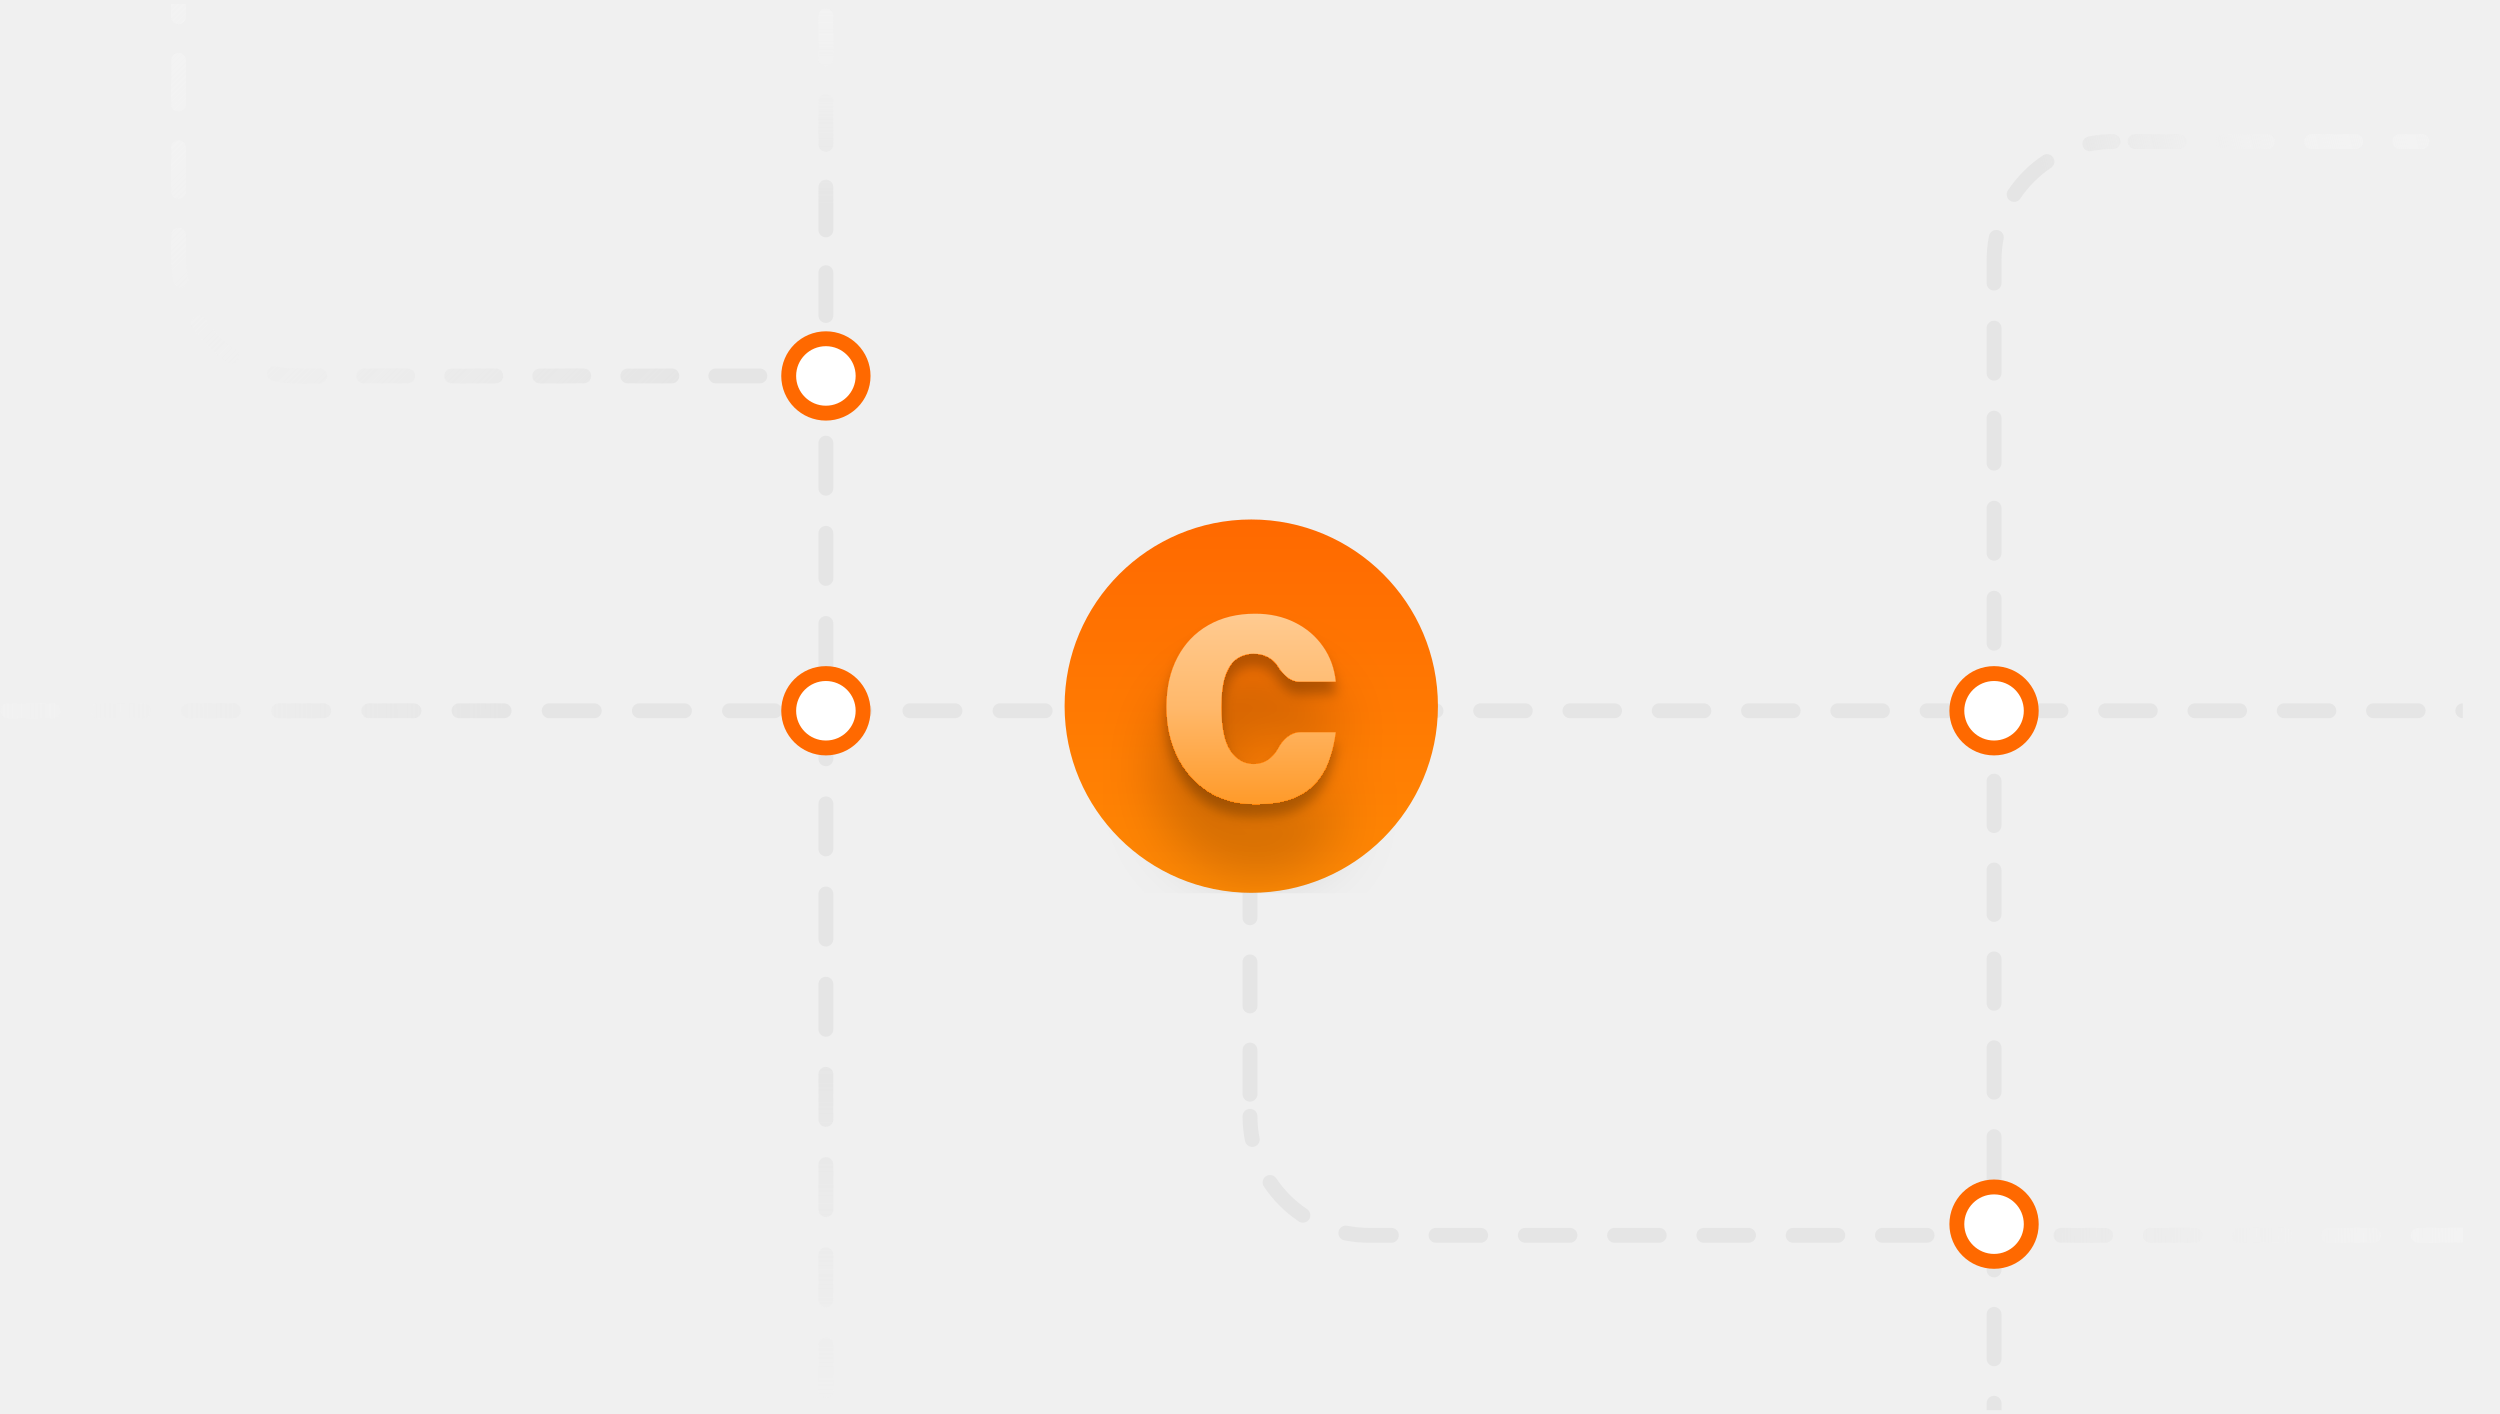
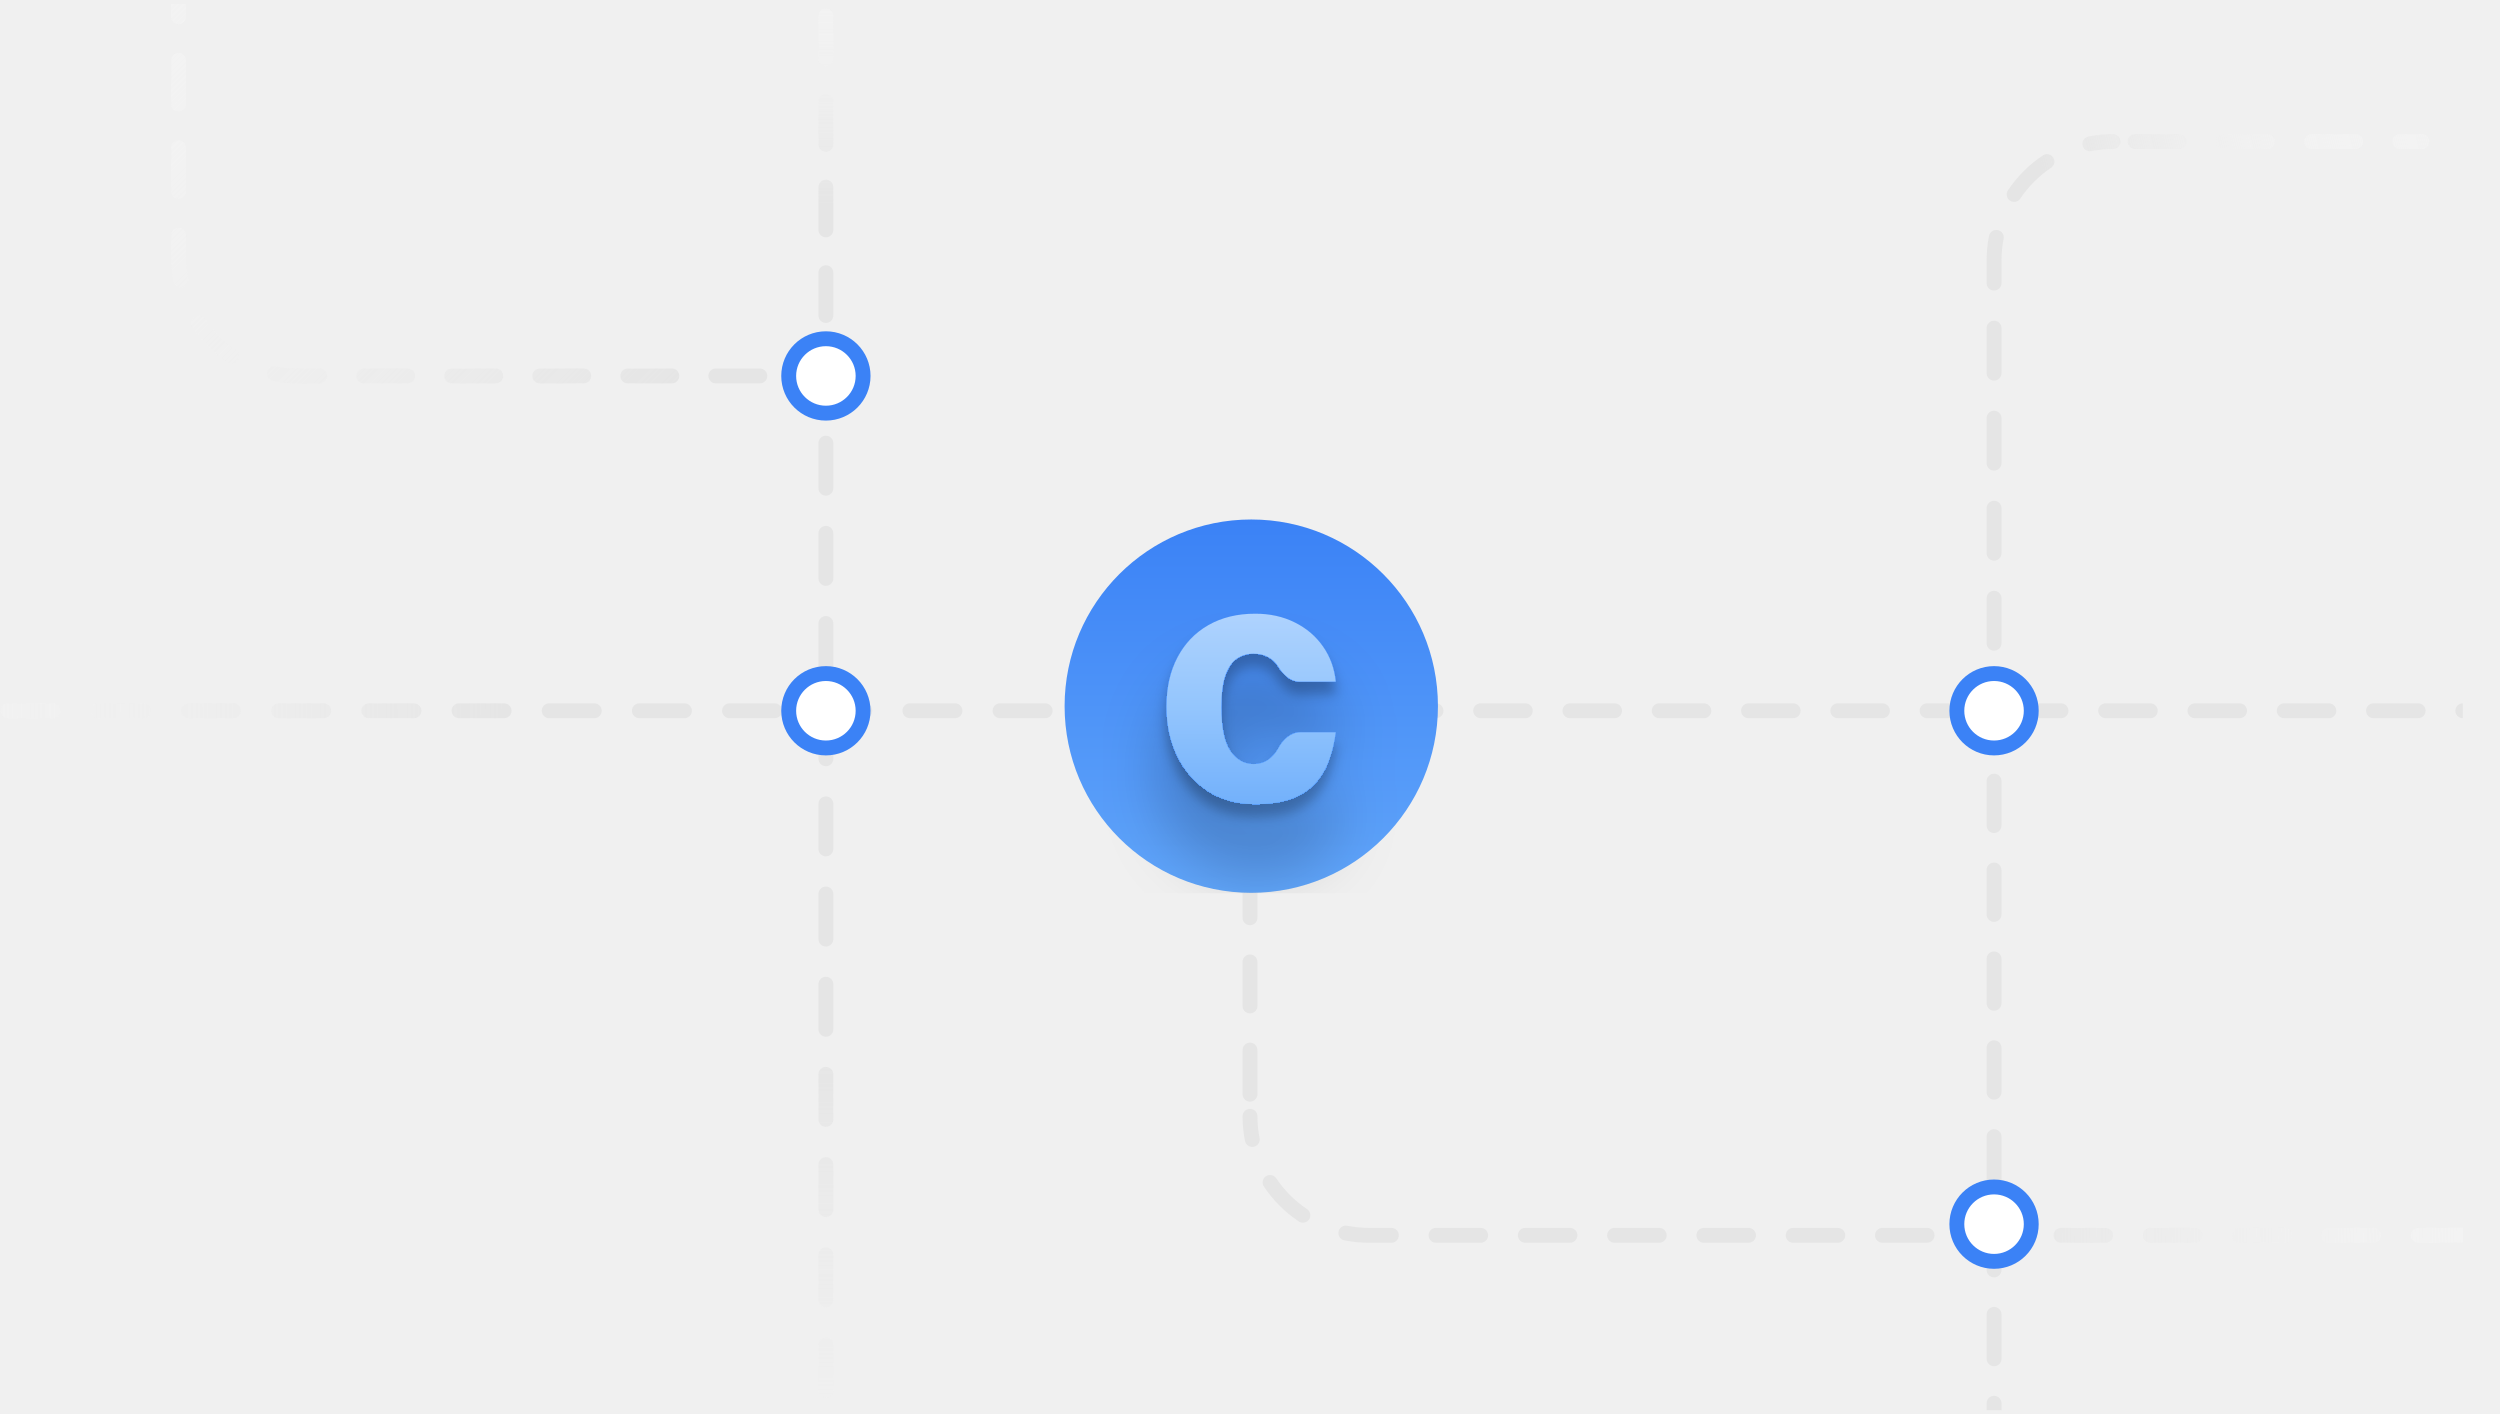
<svg xmlns="http://www.w3.org/2000/svg" width="336" height="190" viewBox="0 0 336 190" fill="none">
  <g clip-path="url(#clip0_3998_20858)">
    <g clip-path="url(#clip1_3998_20858)">
      <path d="M325.5 20.027C326.052 20.027 326.5 19.579 326.5 19.027C326.5 18.475 326.052 18.027 325.5 18.027V20.027ZM273.333 95.527C273.333 92.581 270.946 90.194 268 90.194C265.054 90.194 262.667 92.581 262.667 95.527C262.667 98.472 265.054 100.86 268 100.86C270.946 100.86 273.333 98.472 273.333 95.527ZM284 20.027C284.552 20.027 285 19.579 285 19.027C285 18.475 284.552 18.027 284 18.027V20.027ZM322.536 18.027C321.983 18.027 321.536 18.475 321.536 19.027C321.536 19.579 321.983 20.027 322.536 20.027V18.027ZM316.607 20.027C317.159 20.027 317.607 19.579 317.607 19.027C317.607 18.475 317.159 18.027 316.607 18.027V20.027ZM310.679 18.027C310.126 18.027 309.679 18.475 309.679 19.027C309.679 19.579 310.126 20.027 310.679 20.027V18.027ZM304.75 20.027C305.302 20.027 305.75 19.579 305.75 19.027C305.75 18.475 305.302 18.027 304.75 18.027V20.027ZM298.821 18.027C298.269 18.027 297.821 18.475 297.821 19.027C297.821 19.579 298.269 20.027 298.821 20.027V18.027ZM292.893 20.027C293.445 20.027 293.893 19.579 293.893 19.027C293.893 18.475 293.445 18.027 292.893 18.027V20.027ZM286.964 18.027C286.412 18.027 285.964 18.475 285.964 19.027C285.964 19.579 286.412 20.027 286.964 20.027V18.027ZM280.683 18.35C280.142 18.458 279.789 18.984 279.896 19.526C280.004 20.067 280.53 20.42 281.071 20.312L280.683 18.35ZM275.666 22.553C276.125 22.245 276.248 21.624 275.941 21.166C275.634 20.707 275.013 20.584 274.554 20.891L275.666 22.553ZM269.864 25.581C269.557 26.04 269.68 26.661 270.139 26.968C270.598 27.275 271.219 27.152 271.526 26.693L269.864 25.581ZM269.286 32.098C269.393 31.556 269.04 31.03 268.499 30.923C267.957 30.816 267.431 31.168 267.324 31.71L269.286 32.098ZM267 38.052C267 38.604 267.448 39.052 268 39.052C268.552 39.052 269 38.604 269 38.052H267ZM269 44.102C269 43.55 268.552 43.102 268 43.102C267.448 43.102 267 43.55 267 44.102H269ZM267 50.152C267 50.704 267.448 51.152 268 51.152C268.552 51.152 269 50.704 269 50.152H267ZM269 56.202C269 55.65 268.552 55.202 268 55.202C267.448 55.202 267 55.65 267 56.202H269ZM267 62.252C267 62.804 267.448 63.252 268 63.252C268.552 63.252 269 62.804 269 62.252H267ZM269 68.302C269 67.75 268.552 67.302 268 67.302C267.448 67.302 267 67.75 267 68.302H269ZM267 74.352C267 74.904 267.448 75.352 268 75.352C268.552 75.352 269 74.904 269 74.352H267ZM269 80.402C269 79.85 268.552 79.402 268 79.402C267.448 79.402 267 79.85 267 80.402H269ZM267 86.452C267 87.004 267.448 87.452 268 87.452C268.552 87.452 269 87.004 269 86.452H267ZM269 92.502C269 91.95 268.552 91.502 268 91.502C267.448 91.502 267 91.95 267 92.502H269ZM325.5 18.027H322.536V20.027H325.5V18.027ZM316.607 18.027H310.679V20.027H316.607V18.027ZM304.75 18.027H298.821V20.027H304.75V18.027ZM292.893 18.027H286.964V20.027H292.893V18.027ZM284 18.027C282.866 18.027 281.757 18.138 280.683 18.35L281.071 20.312C282.018 20.125 282.997 20.027 284 20.027V18.027ZM274.554 20.891C272.7 22.132 271.105 23.727 269.864 25.581L271.526 26.693C272.621 25.057 274.03 23.648 275.666 22.553L274.554 20.891ZM267.324 31.71C267.111 32.784 267 33.893 267 35.027H269C269 34.024 269.098 33.045 269.286 32.098L267.324 31.71ZM267 35.027V38.052H269V35.027H267ZM267 44.102V50.152H269V44.102H267ZM267 56.202V62.252H269V56.202H267ZM267 68.302V74.352H269V68.302H267ZM267 80.402V86.452H269V80.402H267ZM267 92.502V95.527H269V92.502H267Z" fill="url(#paint0_linear_3998_20858)" />
      <path d="M169 108.527C169 107.975 168.552 107.527 168 107.527C167.448 107.527 167 107.975 167 108.527H169ZM169 150.027C169 149.475 168.552 149.027 168 149.027C167.448 149.027 167 149.475 167 150.027H169ZM167 111.491C167 112.043 167.448 112.491 168 112.491C168.552 112.491 169 112.043 169 111.491H167ZM169 117.42C169 116.867 168.552 116.42 168 116.42C167.448 116.42 167 116.867 167 117.42H169ZM167 123.348C167 123.901 167.448 124.348 168 124.348C168.552 124.348 169 123.901 169 123.348H167ZM169 129.277C169 128.725 168.552 128.277 168 128.277C167.448 128.277 167 128.725 167 129.277H169ZM167 135.205C167 135.758 167.448 136.205 168 136.205C168.552 136.205 169 135.758 169 135.205H167ZM169 141.134C169 140.582 168.552 140.134 168 140.134C167.448 140.134 167 140.582 167 141.134H169ZM167 147.063C167 147.615 167.448 148.063 168 148.063C168.552 148.063 169 147.615 169 147.063H167ZM167.324 153.344C167.431 153.885 167.957 154.238 168.499 154.13C169.04 154.023 169.393 153.497 169.286 152.955L167.324 153.344ZM171.526 158.36C171.219 157.901 170.598 157.778 170.139 158.086C169.68 158.393 169.557 159.014 169.864 159.473L171.526 158.36ZM174.554 164.163C175.013 164.47 175.634 164.347 175.941 163.888C176.248 163.429 176.125 162.808 175.666 162.501L174.554 164.163ZM181.071 164.741C180.53 164.634 180.004 164.986 179.896 165.528C179.789 166.07 180.142 166.596 180.683 166.703L181.071 164.741ZM187 167.027C187.552 167.027 188 166.579 188 166.027C188 165.475 187.552 165.027 187 165.027V167.027ZM193 165.027C192.448 165.027 192 165.475 192 166.027C192 166.579 192.448 167.027 193 167.027V165.027ZM199 167.027C199.552 167.027 200 166.579 200 166.027C200 165.475 199.552 165.027 199 165.027V167.027ZM205 165.027C204.448 165.027 204 165.475 204 166.027C204 166.579 204.448 167.027 205 167.027V165.027ZM211 167.027C211.552 167.027 212 166.579 212 166.027C212 165.475 211.552 165.027 211 165.027V167.027ZM217 165.027C216.448 165.027 216 165.475 216 166.027C216 166.579 216.448 167.027 217 167.027V165.027ZM223 167.027C223.552 167.027 224 166.579 224 166.027C224 165.475 223.552 165.027 223 165.027V167.027ZM229 165.027C228.448 165.027 228 165.475 228 166.027C228 166.579 228.448 167.027 229 167.027V165.027ZM235 167.027C235.552 167.027 236 166.579 236 166.027C236 165.475 235.552 165.027 235 165.027V167.027ZM241 165.027C240.448 165.027 240 165.475 240 166.027C240 166.579 240.448 167.027 241 167.027V165.027ZM247 167.027C247.552 167.027 248 166.579 248 166.027C248 165.475 247.552 165.027 247 165.027V167.027ZM253 165.027C252.448 165.027 252 165.475 252 166.027C252 166.579 252.448 167.027 253 167.027V165.027ZM259 167.027C259.552 167.027 260 166.579 260 166.027C260 165.475 259.552 165.027 259 165.027V167.027ZM265 165.027C264.448 165.027 264 165.475 264 166.027C264 166.579 264.448 167.027 265 167.027V165.027ZM271 167.027C271.552 167.027 272 166.579 272 166.027C272 165.475 271.552 165.027 271 165.027V167.027ZM277 165.027C276.448 165.027 276 165.475 276 166.027C276 166.579 276.448 167.027 277 167.027V165.027ZM283 167.027C283.552 167.027 284 166.579 284 166.027C284 165.475 283.552 165.027 283 165.027V167.027ZM289 165.027C288.448 165.027 288 165.475 288 166.027C288 166.579 288.448 167.027 289 167.027V165.027ZM295 167.027C295.552 167.027 296 166.579 296 166.027C296 165.475 295.552 165.027 295 165.027V167.027ZM301 165.027C300.448 165.027 300 165.475 300 166.027C300 166.579 300.448 167.027 301 167.027V165.027ZM307 167.027C307.552 167.027 308 166.579 308 166.027C308 165.475 307.552 165.027 307 165.027V167.027ZM313 165.027C312.448 165.027 312 165.475 312 166.027C312 166.579 312.448 167.027 313 167.027V165.027ZM319 167.027C319.552 167.027 320 166.579 320 166.027C320 165.475 319.552 165.027 319 165.027V167.027ZM325 165.027C324.448 165.027 324 165.475 324 166.027C324 166.579 324.448 167.027 325 167.027V165.027ZM331 167.027C331.552 167.027 332 166.579 332 166.027C332 165.475 331.552 165.027 331 165.027V167.027ZM337 165.027C336.448 165.027 336 165.475 336 166.027C336 166.579 336.448 167.027 337 167.027V165.027ZM343 167.027C343.552 167.027 344 166.579 344 166.027C344 165.475 343.552 165.027 343 165.027V167.027ZM349 165.027C348.448 165.027 348 165.475 348 166.027C348 166.579 348.448 167.027 349 167.027V165.027ZM355 167.027C355.552 167.027 356 166.579 356 166.027C356 165.475 355.552 165.027 355 165.027V167.027ZM167 108.527V111.491H169V108.527H167ZM167 117.42V123.348H169V117.42H167ZM167 129.277V135.205H169V129.277H167ZM167 141.134V147.063H169V141.134H167ZM167 150.027C167 151.161 167.111 152.27 167.324 153.344L169.286 152.955C169.098 152.009 169 151.03 169 150.027H167ZM169.864 159.473C171.105 161.326 172.7 162.922 174.554 164.163L175.666 162.501C174.03 161.406 172.621 159.997 171.526 158.36L169.864 159.473ZM180.683 166.703C181.757 166.916 182.866 167.027 184 167.027V165.027C182.997 165.027 182.018 164.929 181.071 164.741L180.683 166.703ZM184 167.027H187V165.027H184V167.027ZM193 167.027H199V165.027H193V167.027ZM205 167.027H211V165.027H205V167.027ZM217 167.027H223V165.027H217V167.027ZM229 167.027H235V165.027H229V167.027ZM241 167.027H247V165.027H241V167.027ZM253 167.027H259V165.027H253V167.027ZM265 167.027H271V165.027H265V167.027ZM277 167.027H283V165.027H277V167.027ZM289 167.027H295V165.027H289V167.027ZM301 167.027H307V165.027H301V167.027ZM313 167.027H319V165.027H313V167.027ZM325 167.027H331V165.027H325V167.027ZM337 167.027H343V165.027H337V167.027ZM349 167.027H355V165.027H349V167.027Z" fill="url(#paint1_linear_3998_20858)" />
      <path d="M178 100.86C180.946 100.86 183.333 98.472 183.333 95.527C183.333 92.581 180.946 90.194 178 90.194C175.054 90.194 172.667 92.581 172.667 95.527C172.667 98.472 175.054 100.86 178 100.86ZM181 96.527C181.552 96.527 182 96.079 182 95.527C182 94.975 181.552 94.527 181 94.527V96.527ZM187 94.527C186.448 94.527 186 94.975 186 95.527C186 96.079 186.448 96.527 187 96.527V94.527ZM193 96.527C193.552 96.527 194 96.079 194 95.527C194 94.975 193.552 94.527 193 94.527V96.527ZM199 94.527C198.448 94.527 198 94.975 198 95.527C198 96.079 198.448 96.527 199 96.527V94.527ZM205 96.527C205.552 96.527 206 96.079 206 95.527C206 94.975 205.552 94.527 205 94.527V96.527ZM211 94.527C210.448 94.527 210 94.975 210 95.527C210 96.079 210.448 96.527 211 96.527V94.527ZM217 96.527C217.552 96.527 218 96.079 218 95.527C218 94.975 217.552 94.527 217 94.527V96.527ZM223 94.527C222.448 94.527 222 94.975 222 95.527C222 96.079 222.448 96.527 223 96.527V94.527ZM229 96.527C229.552 96.527 230 96.079 230 95.527C230 94.975 229.552 94.527 229 94.527V96.527ZM235 94.527C234.448 94.527 234 94.975 234 95.527C234 96.079 234.448 96.527 235 96.527V94.527ZM241 96.527C241.552 96.527 242 96.079 242 95.527C242 94.975 241.552 94.527 241 94.527V96.527ZM247 94.527C246.448 94.527 246 94.975 246 95.527C246 96.079 246.448 96.527 247 96.527V94.527ZM253 96.527C253.552 96.527 254 96.079 254 95.527C254 94.975 253.552 94.527 253 94.527V96.527ZM259 94.527C258.448 94.527 258 94.975 258 95.527C258 96.079 258.448 96.527 259 96.527V94.527ZM265 96.527C265.552 96.527 266 96.079 266 95.527C266 94.975 265.552 94.527 265 94.527V96.527ZM271 94.527C270.448 94.527 270 94.975 270 95.527C270 96.079 270.448 96.527 271 96.527V94.527ZM277 96.527C277.552 96.527 278 96.079 278 95.527C278 94.975 277.552 94.527 277 94.527V96.527ZM283 94.527C282.448 94.527 282 94.975 282 95.527C282 96.079 282.448 96.527 283 96.527V94.527ZM289 96.527C289.552 96.527 290 96.079 290 95.527C290 94.975 289.552 94.527 289 94.527V96.527ZM295 94.527C294.448 94.527 294 94.975 294 95.527C294 96.079 294.448 96.527 295 96.527V94.527ZM301 96.527C301.552 96.527 302 96.079 302 95.527C302 94.975 301.552 94.527 301 94.527V96.527ZM307 94.527C306.448 94.527 306 94.975 306 95.527C306 96.079 306.448 96.527 307 96.527V94.527ZM313 96.527C313.552 96.527 314 96.079 314 95.527C314 94.975 313.552 94.527 313 94.527V96.527ZM319 94.527C318.448 94.527 318 94.975 318 95.527C318 96.079 318.448 96.527 319 96.527V94.527ZM325 96.527C325.552 96.527 326 96.079 326 95.527C326 94.975 325.552 94.527 325 94.527V96.527ZM331 94.527C330.448 94.527 330 94.975 330 95.527C330 96.079 330.448 96.527 331 96.527V94.527ZM337 96.527C337.552 96.527 338 96.079 338 95.527C338 94.975 337.552 94.527 337 94.527V96.527ZM343 94.527C342.448 94.527 342 94.975 342 95.527C342 96.079 342.448 96.527 343 96.527V94.527ZM349 96.527C349.552 96.527 350 96.079 350 95.527C350 94.975 349.552 94.527 349 94.527V96.527ZM355 94.527C354.448 94.527 354 94.975 354 95.527C354 96.079 354.448 96.527 355 96.527V94.527ZM361 96.527C361.552 96.527 362 96.079 362 95.527C362 94.975 361.552 94.527 361 94.527V96.527ZM367 94.527C366.448 94.527 366 94.975 366 95.527C366 96.079 366.448 96.527 367 96.527V94.527ZM373 96.527C373.552 96.527 374 96.079 374 95.527C374 94.975 373.552 94.527 373 94.527V96.527ZM379 94.527C378.448 94.527 378 94.975 378 95.527C378 96.079 378.448 96.527 379 96.527V94.527ZM385 96.527C385.552 96.527 386 96.079 386 95.527C386 94.975 385.552 94.527 385 94.527V96.527ZM391 94.527C390.448 94.527 390 94.975 390 95.527C390 96.079 390.448 96.527 391 96.527V94.527ZM397 96.527C397.552 96.527 398 96.079 398 95.527C398 94.975 397.552 94.527 397 94.527V96.527ZM403 94.527C402.448 94.527 402 94.975 402 95.527C402 96.079 402.448 96.527 403 96.527V94.527ZM409 96.527C409.552 96.527 410 96.079 410 95.527C410 94.975 409.552 94.527 409 94.527V96.527ZM178 96.527H181V94.527H178V96.527ZM187 96.527H193V94.527H187V96.527ZM199 96.527H205V94.527H199V96.527ZM211 96.527H217V94.527H211V96.527ZM223 96.527H229V94.527H223V96.527ZM235 96.527H241V94.527H235V96.527ZM247 96.527H253V94.527H247V96.527ZM259 96.527L265 96.527V94.527L259 94.527V96.527ZM271 96.527H277V94.527H271V96.527ZM283 96.527H289V94.527H283V96.527ZM295 96.527H301V94.527H295V96.527ZM307 96.527H313V94.527H307V96.527ZM319 96.527H325V94.527H319V96.527ZM331 96.527H337V94.527H331V96.527ZM343 96.527H349V94.527H343V96.527ZM355 96.527H361V94.527H355V96.527ZM367 96.527L373 96.527V94.527L367 94.527V96.527ZM379 96.527H385V94.527H379V96.527ZM391 96.527H397V94.527H391V96.527ZM403 96.527H409V94.527H403V96.527Z" fill="#E5E5E5" />
      <g clip-path="url(#clip2_3998_20858)">
        <rect x="143.082" y="69.818" width="50.177" height="50.177" rx="25.088" fill="url(#paint2_linear_3998_20858)" />
        <g filter="url(#filter0_dd_3998_20858)">
          <path d="M168.703 108.072C166.304 108.072 164.208 107.503 162.417 106.367C160.638 105.23 159.255 103.675 158.267 101.7C157.28 99.725 156.786 97.475 156.786 94.949C156.786 92.423 157.274 90.231 158.25 88.371C159.226 86.499 160.604 85.053 162.383 84.031C164.174 82.998 166.281 82.481 168.703 82.481C170.678 82.481 172.446 82.871 174.007 83.652C175.569 84.421 176.832 85.495 177.796 86.872C178.76 88.239 179.334 89.817 179.518 91.608H174.658C173.429 91.608 172.462 90.659 171.82 89.611C171.476 89.048 171.022 88.618 170.46 88.319C169.909 88.009 169.249 87.854 168.479 87.854C167.641 87.854 166.895 88.072 166.241 88.508C165.586 88.945 165.07 89.691 164.691 90.747C164.323 91.792 164.14 93.227 164.14 95.052C164.14 97.819 164.547 99.788 165.362 100.959C166.177 102.119 167.216 102.699 168.479 102.699C169.249 102.699 169.909 102.504 170.46 102.113C171.022 101.723 171.476 101.206 171.82 100.563C172.427 99.41 173.483 98.428 174.785 98.428H179.518C179.346 99.714 179.053 100.936 178.64 102.096C178.238 103.256 177.635 104.289 176.832 105.196C176.039 106.091 174.983 106.797 173.663 107.314C172.343 107.819 170.689 108.072 168.703 108.072Z" fill="url(#paint3_linear_3998_20858)" />
          <path d="M168.703 108.072C166.304 108.072 164.208 107.503 162.417 106.367C160.638 105.23 159.255 103.675 158.267 101.7C157.28 99.725 156.786 97.475 156.786 94.949C156.786 92.423 157.274 90.231 158.25 88.371C159.226 86.499 160.604 85.053 162.383 84.031C164.174 82.998 166.281 82.481 168.703 82.481C170.678 82.481 172.446 82.871 174.007 83.652C175.569 84.421 176.832 85.495 177.796 86.872C178.76 88.239 179.334 89.817 179.518 91.608H174.658C173.429 91.608 172.462 90.659 171.82 89.611C171.476 89.048 171.022 88.618 170.46 88.319C169.909 88.009 169.249 87.854 168.479 87.854C167.641 87.854 166.895 88.072 166.241 88.508C165.586 88.945 165.07 89.691 164.691 90.747C164.323 91.792 164.14 93.227 164.14 95.052C164.14 97.819 164.547 99.788 165.362 100.959C166.177 102.119 167.216 102.699 168.479 102.699C169.249 102.699 169.909 102.504 170.46 102.113C171.022 101.723 171.476 101.206 171.82 100.563C172.427 99.41 173.483 98.428 174.785 98.428H179.518C179.346 99.714 179.053 100.936 178.64 102.096C178.238 103.256 177.635 104.289 176.832 105.196C176.039 106.091 174.983 106.797 173.663 107.314C172.343 107.819 170.689 108.072 168.703 108.072Z" fill="url(#paint4_linear_3998_20858)" />
        </g>
      </g>
      <path d="M269 96.027C269 95.475 268.552 95.027 268 95.027C267.448 95.027 267 95.475 267 96.027H269ZM273.333 203.527C273.333 200.581 270.946 198.194 268 198.194C265.054 198.194 262.667 200.581 262.667 203.527C262.667 206.472 265.054 208.86 268 208.86C270.946 208.86 273.333 206.472 273.333 203.527ZM269 200.541C269 199.988 268.552 199.541 268 199.541C267.448 199.541 267 199.988 267 200.541H269ZM267 194.569C267 195.121 267.448 195.569 268 195.569C268.552 195.569 269 195.121 269 194.569H267ZM269 188.596C269 188.044 268.552 187.596 268 187.596C267.448 187.596 267 188.044 267 188.596H269ZM267 182.624C267 183.176 267.448 183.624 268 183.624C268.552 183.624 269 183.176 269 182.624H267ZM269 176.652C269 176.1 268.552 175.652 268 175.652C267.448 175.652 267 176.1 267 176.652H269ZM267 170.68C267 171.232 267.448 171.68 268 171.68C268.552 171.68 269 171.232 269 170.68H267ZM269 164.707C269 164.155 268.552 163.707 268 163.707C267.448 163.707 267 164.155 267 164.707H269ZM267 158.735C267 159.287 267.448 159.735 268 159.735C268.552 159.735 269 159.287 269 158.735H267ZM269 152.763C269 152.211 268.552 151.763 268 151.763C267.448 151.763 267 152.211 267 152.763H269ZM267 146.791C267 147.343 267.448 147.791 268 147.791C268.552 147.791 269 147.343 269 146.791H267ZM269 140.819C269 140.266 268.552 139.819 268 139.819C267.448 139.819 267 140.266 267 140.819H269ZM267 134.846C267 135.399 267.448 135.846 268 135.846C268.552 135.846 269 135.399 269 134.846H267ZM269 128.874C269 128.322 268.552 127.874 268 127.874C267.448 127.874 267 128.322 267 128.874H269ZM267 122.902C267 123.454 267.448 123.902 268 123.902C268.552 123.902 269 123.454 269 122.902H267ZM269 116.93C269 116.377 268.552 115.93 268 115.93C267.448 115.93 267 116.377 267 116.93H269ZM267 110.957C267 111.51 267.448 111.957 268 111.957C268.552 111.957 269 111.51 269 110.957H267ZM269 104.985C269 104.433 268.552 103.985 268 103.985C267.448 103.985 267 104.433 267 104.985H269ZM267 99.013C267 99.565 267.448 100.013 268 100.013C268.552 100.013 269 99.565 269 99.013H267ZM269 203.527V200.541H267V203.527H269ZM269 194.569V188.596H267V194.569H269ZM269 182.624V176.652H267V182.624H269ZM269 170.68V164.707H267V170.68H269ZM269 158.735V152.763H267V158.735H269ZM269 146.791V140.819H267V146.791H269ZM269 134.846V128.874H267V134.846H269ZM269 122.902V116.93H267V122.902H269ZM269 110.957V104.985H267V110.957H269ZM269 99.013V96.027H267V99.013H269Z" fill="#E5E5E5" />
      <path d="M116.333 208.027C116.333 205.081 113.946 202.694 111 202.694C108.054 202.694 105.667 205.081 105.667 208.027C105.667 210.972 108.054 213.36 111 213.36C113.946 213.36 116.333 210.972 116.333 208.027ZM112 204.997C112 204.445 111.552 203.997 111 203.997C110.448 203.997 110 204.445 110 204.997H112ZM110 198.937C110 199.489 110.448 199.937 111 199.937C111.552 199.937 112 199.489 112 198.937H110ZM112 192.877C112 192.325 111.552 191.877 111 191.877C110.448 191.877 110 192.325 110 192.877H112ZM110 186.817C110 187.369 110.448 187.817 111 187.817C111.552 187.817 112 187.369 112 186.817H110ZM112 180.757C112 180.205 111.552 179.757 111 179.757C110.448 179.757 110 180.205 110 180.757H112ZM110 174.697C110 175.249 110.448 175.697 111 175.697C111.552 175.697 112 175.249 112 174.697H110ZM112 168.637C112 168.085 111.552 167.637 111 167.637C110.448 167.637 110 168.085 110 168.637H112ZM110 162.577C110 163.129 110.448 163.577 111 163.577C111.552 163.577 112 163.129 112 162.577H110ZM112 156.517C112 155.965 111.552 155.517 111 155.517C110.448 155.517 110 155.965 110 156.517H112ZM110 150.457C110 151.009 110.448 151.457 111 151.457C111.552 151.457 112 151.009 112 150.457H110ZM112 144.397C112 143.845 111.552 143.397 111 143.397C110.448 143.397 110 143.845 110 144.397H112ZM110 138.337C110 138.889 110.448 139.337 111 139.337C111.552 139.337 112 138.889 112 138.337H110ZM112 132.277C112 131.725 111.552 131.277 111 131.277C110.448 131.277 110 131.725 110 132.277H112ZM110 126.217C110 126.769 110.448 127.217 111 127.217C111.552 127.217 112 126.769 112 126.217H110ZM112 120.157C112 119.605 111.552 119.157 111 119.157C110.448 119.157 110 119.605 110 120.157H112ZM110 114.097C110 114.649 110.448 115.097 111 115.097C111.552 115.097 112 114.649 112 114.097H110ZM112 108.037C112 107.485 111.552 107.037 111 107.037C110.448 107.037 110 107.485 110 108.037H112ZM110 101.977C110 102.529 110.448 102.977 111 102.977C111.552 102.977 112 102.529 112 101.977H110ZM112 95.917C112 95.365 111.552 94.917 111 94.917C110.448 94.917 110 95.365 110 95.917H112ZM110 89.857C110 90.409 110.448 90.857 111 90.857C111.552 90.857 112 90.409 112 89.857H110ZM112 83.797C112 83.245 111.552 82.797 111 82.797C110.448 82.797 110 83.245 110 83.797H112ZM110 77.737C110 78.289 110.448 78.737 111 78.737C111.552 78.737 112 78.289 112 77.737H110ZM112 71.677C112 71.125 111.552 70.677 111 70.677C110.448 70.677 110 71.125 110 71.677H112ZM110 65.617C110 66.169 110.448 66.617 111 66.617C111.552 66.617 112 66.169 112 65.617H110ZM112 59.557C112 59.005 111.552 58.557 111 58.557C110.448 58.557 110 59.005 110 59.557H112ZM112 208.027V204.997H110V208.027H112ZM112 198.937V192.877H110V198.937H112ZM112 186.817V180.757H110V186.817H112ZM112 174.697V168.637H110V174.697H112ZM112 162.577V156.517H110V162.577H112ZM112 150.457V144.397H110V150.457H112ZM112 138.337V132.277H110V138.337H112ZM112 126.217V120.157H110V126.217H112ZM112 114.097V108.037H110V114.097H112ZM112 101.977V95.917H110V101.977H112ZM112 89.857V83.797H110V89.857H112ZM112 77.737V71.677H110V77.737H112ZM112 65.617V59.557H110V65.617H112Z" fill="url(#paint5_linear_3998_20858)" />
      <path d="M110 51.027C110 51.579 110.448 52.027 111 52.027C111.552 52.027 112 51.579 112 51.027H110ZM105.667 -6.473C105.667 -3.528 108.054 -1.14 111 -1.14C113.946 -1.14 116.333 -3.528 116.333 -6.473C116.333 -9.419 113.946 -11.806 111 -11.806C108.054 -11.806 105.667 -9.419 105.667 -6.473ZM110 -3.598C110 -3.046 110.448 -2.598 111 -2.598C111.552 -2.598 112 -3.046 112 -3.598H110ZM112 2.152C112 1.6 111.552 1.152 111 1.152C110.448 1.152 110 1.6 110 2.152H112ZM110 7.902C110 8.454 110.448 8.902 111 8.902C111.552 8.902 112 8.454 112 7.902H110ZM112 13.652C112 13.1 111.552 12.652 111 12.652C110.448 12.652 110 13.1 110 13.652H112ZM110 19.402C110 19.954 110.448 20.402 111 20.402C111.552 20.402 112 19.954 112 19.402H110ZM112 25.152C112 24.6 111.552 24.152 111 24.152C110.448 24.152 110 24.6 110 25.152H112ZM110 30.902C110 31.454 110.448 31.902 111 31.902C111.552 31.902 112 31.454 112 30.902H110ZM112 36.652C112 36.1 111.552 35.652 111 35.652C110.448 35.652 110 36.1 110 36.652H112ZM110 42.402C110 42.954 110.448 43.402 111 43.402C111.552 43.402 112 42.954 112 42.402H110ZM112 48.152C112 47.6 111.552 47.152 111 47.152C110.448 47.152 110 47.6 110 48.152H112ZM110 -6.473V-3.598H112V-6.473H110ZM110 2.152V7.902H112V2.152H110ZM110 13.652V19.402H112V13.652H110ZM110 25.152V30.902H112V25.152H110ZM110 36.652V42.402H112V36.652H110ZM110 48.152V51.027H112V48.152H110Z" fill="url(#paint6_linear_3998_20858)" />
      <path d="M-8 100.86C-5.054 100.86 -2.667 98.472 -2.667 95.527C-2.667 92.581 -5.054 90.194 -8 90.194C-10.945 90.194 -13.333 92.581 -13.333 95.527C-13.333 98.472 -10.945 100.86 -8 100.86ZM-4.97 96.527C-4.418 96.527 -3.97 96.079 -3.97 95.527C-3.97 94.975 -4.418 94.527 -4.97 94.527V96.527ZM1.09 94.527C0.538 94.527 0.09 94.975 0.09 95.527C0.09 96.079 0.538 96.527 1.09 96.527V94.527ZM7.15 96.527C7.702 96.527 8.15 96.079 8.15 95.527C8.15 94.975 7.702 94.527 7.15 94.527V96.527ZM13.21 94.527C12.658 94.527 12.21 94.975 12.21 95.527C12.21 96.079 12.658 96.527 13.21 96.527V94.527ZM19.27 96.527C19.822 96.527 20.27 96.079 20.27 95.527C20.27 94.975 19.822 94.527 19.27 94.527V96.527ZM25.33 94.527C24.778 94.527 24.33 94.975 24.33 95.527C24.33 96.079 24.778 96.527 25.33 96.527V94.527ZM31.39 96.527C31.942 96.527 32.39 96.079 32.39 95.527C32.39 94.975 31.942 94.527 31.39 94.527V96.527ZM37.45 94.527C36.898 94.527 36.45 94.975 36.45 95.527C36.45 96.079 36.898 96.527 37.45 96.527V94.527ZM43.51 96.527C44.062 96.527 44.51 96.079 44.51 95.527C44.51 94.975 44.062 94.527 43.51 94.527V96.527ZM49.57 94.527C49.018 94.527 48.57 94.975 48.57 95.527C48.57 96.079 49.018 96.527 49.57 96.527V94.527ZM55.63 96.527C56.182 96.527 56.63 96.079 56.63 95.527C56.63 94.975 56.182 94.527 55.63 94.527V96.527ZM61.69 94.527C61.138 94.527 60.69 94.975 60.69 95.527C60.69 96.079 61.138 96.527 61.69 96.527V94.527ZM67.75 96.527C68.302 96.527 68.75 96.079 68.75 95.527C68.75 94.975 68.302 94.527 67.75 94.527V96.527ZM73.81 94.527C73.258 94.527 72.81 94.975 72.81 95.527C72.81 96.079 73.258 96.527 73.81 96.527V94.527ZM79.87 96.527C80.422 96.527 80.87 96.079 80.87 95.527C80.87 94.975 80.422 94.527 79.87 94.527V96.527ZM85.93 94.527C85.378 94.527 84.93 94.975 84.93 95.527C84.93 96.079 85.378 96.527 85.93 96.527V94.527ZM91.99 96.527C92.542 96.527 92.99 96.079 92.99 95.527C92.99 94.975 92.542 94.527 91.99 94.527V96.527ZM98.05 94.527C97.498 94.527 97.05 94.975 97.05 95.527C97.05 96.079 97.498 96.527 98.05 96.527V94.527ZM104.11 96.527C104.662 96.527 105.11 96.079 105.11 95.527C105.11 94.975 104.662 94.527 104.11 94.527V96.527ZM110.17 94.527C109.618 94.527 109.17 94.975 109.17 95.527C109.17 96.079 109.618 96.527 110.17 96.527V94.527ZM116.23 96.527C116.782 96.527 117.23 96.079 117.23 95.527C117.23 94.975 116.782 94.527 116.23 94.527V96.527ZM122.29 94.527C121.738 94.527 121.29 94.975 121.29 95.527C121.29 96.079 121.738 96.527 122.29 96.527V94.527ZM128.35 96.527C128.902 96.527 129.35 96.079 129.35 95.527C129.35 94.975 128.902 94.527 128.35 94.527V96.527ZM134.41 94.527C133.858 94.527 133.41 94.975 133.41 95.527C133.41 96.079 133.858 96.527 134.41 96.527V94.527ZM140.47 96.527C141.022 96.527 141.47 96.079 141.47 95.527C141.47 94.975 141.022 94.527 140.47 94.527V96.527ZM-8 96.527H-4.97V94.527H-8V96.527ZM1.09 96.527H7.15V94.527H1.09V96.527ZM13.21 96.527H19.27V94.527H13.21V96.527ZM25.33 96.527H31.39V94.527H25.33V96.527ZM37.45 96.527H43.51V94.527H37.45V96.527ZM49.57 96.527H55.63V94.527H49.57V96.527ZM61.69 96.527H67.75V94.527H61.69V96.527ZM73.81 96.527H79.87V94.527H73.81V96.527ZM85.93 96.527H91.99V94.527H85.93V96.527ZM98.05 96.527H104.11V94.527H98.05V96.527ZM110.17 96.527H116.23V94.527H110.17V96.527ZM122.29 96.527H128.35V94.527H122.29V96.527ZM134.41 96.527H140.47V94.527H134.41V96.527Z" fill="url(#paint7_linear_3998_20858)" />
-       <rect x="-1" y="1" width="10" height="10" rx="5" transform="matrix(-1 0 0 1 272 89.5269)" fill="white" stroke="#FF6900" stroke-width="2" />
-       <rect x="-1" y="1" width="10" height="10" rx="5" transform="matrix(-1 0 0 1 272 158.527)" fill="white" stroke="#FF6900" stroke-width="2" />
+       <rect x="-1" y="1" width="10" height="10" rx="5" transform="matrix(-1 0 0 1 272 89.5269)" fill="white" stroke="#3B82F6" stroke-width="2" />
+       <rect x="-1" y="1" width="10" height="10" rx="5" transform="matrix(-1 0 0 1 272 158.527)" fill="white" stroke="#3B82F6" stroke-width="2" />
      <path d="M111 55.86C108.054 55.86 105.667 53.472 105.667 50.527C105.667 47.581 108.054 45.194 111 45.194C113.946 45.194 116.333 47.581 116.333 50.527C116.333 53.472 113.946 55.86 111 55.86ZM108.042 51.527C107.489 51.527 107.042 51.079 107.042 50.527C107.042 49.975 107.489 49.527 108.042 49.527V51.527ZM102.125 49.527C102.677 49.527 103.125 49.975 103.125 50.527C103.125 51.079 102.677 51.527 102.125 51.527V49.527ZM96.208 51.527C95.656 51.527 95.208 51.079 95.208 50.527C95.208 49.975 95.656 49.527 96.208 49.527V51.527ZM90.292 49.527C90.844 49.527 91.292 49.975 91.292 50.527C91.292 51.079 90.844 51.527 90.292 51.527V49.527ZM84.375 51.527C83.823 51.527 83.375 51.079 83.375 50.527C83.375 49.975 83.823 49.527 84.375 49.527V51.527ZM78.458 49.527C79.011 49.527 79.458 49.975 79.458 50.527C79.458 51.079 79.011 51.527 78.458 51.527V49.527ZM72.542 51.527C71.989 51.527 71.542 51.079 71.542 50.527C71.542 49.975 71.989 49.527 72.542 49.527V51.527ZM66.625 49.527C67.177 49.527 67.625 49.975 67.625 50.527C67.625 51.079 67.177 51.527 66.625 51.527V49.527ZM60.708 51.527C60.156 51.527 59.708 51.079 59.708 50.527C59.708 49.975 60.156 49.527 60.708 49.527V51.527ZM54.792 49.527C55.344 49.527 55.792 49.975 55.792 50.527C55.792 51.079 55.344 51.527 54.792 51.527V49.527ZM48.875 51.527C48.323 51.527 47.875 51.079 47.875 50.527C47.875 49.975 48.323 49.527 48.875 49.527V51.527ZM42.958 49.527C43.511 49.527 43.958 49.975 43.958 50.527C43.958 51.079 43.511 51.527 42.958 51.527V49.527ZM36.683 51.203C36.142 51.096 35.789 50.57 35.896 50.028C36.004 49.486 36.53 49.134 37.072 49.241L36.683 51.203ZM31.666 47.001C32.125 47.308 32.248 47.929 31.941 48.388C31.634 48.847 31.013 48.97 30.554 48.663L31.666 47.001ZM25.864 43.973C25.557 43.514 25.68 42.893 26.139 42.586C26.598 42.279 27.219 42.401 27.526 42.86L25.864 43.973ZM25.285 37.455C25.393 37.997 25.04 38.523 24.499 38.63C23.957 38.738 23.431 38.385 23.324 37.843L25.285 37.455ZM23 31.592C23 31.04 23.448 30.592 24 30.592C24.552 30.592 25 31.04 25 31.592H23ZM25 25.723C25 26.275 24.552 26.723 24 26.723C23.448 26.723 23 26.275 23 25.723H25ZM23 19.853C23 19.301 23.448 18.853 24 18.853C24.552 18.853 25 19.301 25 19.853H23ZM25 13.983C25 14.536 24.552 14.983 24 14.983C23.448 14.983 23 14.536 23 13.983H25ZM23 8.114C23 7.562 23.448 7.114 24 7.114C24.552 7.114 25 7.562 25 8.114H23ZM25 2.244C25 2.797 24.552 3.244 24 3.244C23.448 3.244 23 2.797 23 2.244H25ZM23 -3.625C23 -4.178 23.448 -4.625 24 -4.625C24.552 -4.625 25 -4.178 25 -3.625H23ZM25 -9.495C25 -8.943 24.552 -8.495 24 -8.495C23.448 -8.495 23 -8.943 23 -9.495H25ZM23 -15.364C23 -15.917 23.448 -16.364 24 -16.364C24.552 -16.364 25 -15.917 25 -15.364H23ZM25 -21.234C25 -20.682 24.552 -20.234 24 -20.234C23.448 -20.234 23 -20.682 23 -21.234H25ZM23 -27.104C23 -27.656 23.448 -28.104 24 -28.104C24.552 -28.104 25 -27.656 25 -27.104H23ZM25 -32.973C25 -32.421 24.552 -31.973 24 -31.973C23.448 -31.973 23 -32.421 23 -32.973H25ZM23 -38.843C23 -39.395 23.448 -39.843 24 -39.843C24.552 -39.843 25 -39.395 25 -38.843H23ZM25 -44.712C25 -44.16 24.552 -43.712 24 -43.712C23.448 -43.712 23 -44.16 23 -44.712H25ZM23 -50.582C23 -51.134 23.448 -51.582 24 -51.582C24.552 -51.582 25 -51.134 25 -50.582H23ZM25 -56.451C25 -55.899 24.552 -55.451 24 -55.451C23.448 -55.451 23 -55.899 23 -56.451H25ZM23 -62.321C23 -62.873 23.448 -63.321 24 -63.321C24.552 -63.321 25 -62.873 25 -62.321H23ZM25 -68.191C25 -67.638 24.552 -67.191 24 -67.191C23.448 -67.191 23 -67.638 23 -68.191H25ZM23 -74.06C23 -74.612 23.448 -75.06 24 -75.06C24.552 -75.06 25 -74.612 25 -74.06H23ZM25 -79.93C25 -79.377 24.552 -78.93 24 -78.93C23.448 -78.93 23 -79.377 23 -79.93H25ZM23 -85.799C23 -86.352 23.448 -86.799 24 -86.799C24.552 -86.799 25 -86.352 25 -85.799H23ZM25 -91.669C25 -91.117 24.552 -90.669 24 -90.669C23.448 -90.669 23 -91.117 23 -91.669H25ZM23 -97.538C23 -98.091 23.448 -98.538 24 -98.538C24.552 -98.538 25 -98.091 25 -97.538H23ZM111 51.527H108.042V49.527H111V51.527ZM102.125 51.527L96.208 51.527V49.527L102.125 49.527V51.527ZM90.292 51.527H84.375V49.527H90.292V51.527ZM78.458 51.527H72.542V49.527H78.458V51.527ZM66.625 51.527H60.708V49.527H66.625V51.527ZM54.792 51.527H48.875V49.527H54.792V51.527ZM42.958 51.527L40 51.527V49.527L42.958 49.527V51.527ZM40 51.527C38.866 51.527 37.757 51.416 36.683 51.203L37.072 49.241C38.018 49.428 38.997 49.527 40 49.527V51.527ZM30.554 48.663C28.7 47.422 27.105 45.827 25.864 43.973L27.526 42.86C28.621 44.497 30.03 45.906 31.666 47.001L30.554 48.663ZM23.324 37.843C23.111 36.77 23 35.661 23 34.527H25C25 35.53 25.098 36.509 25.285 37.455L23.324 37.843ZM23 34.527V31.592H25V34.527H23ZM23 25.723L23 19.853H25L25 25.723H23ZM23 13.983V8.114H25V13.983H23ZM23 2.244V-3.625H25V2.244H23ZM23 -9.495V-15.364H25V-9.495H23ZM23 -21.234V-27.104H25V-21.234H23ZM23 -32.973L23 -38.843H25L25 -32.973H23ZM23 -44.712V-50.582H25V-44.712H23ZM23 -56.451V-62.321H25V-56.451H23ZM23 -68.191V-74.06H25V-68.191H23ZM23 -79.93V-85.799H25V-79.93H23ZM23 -91.669V-97.538H25V-91.669H23Z" fill="url(#paint8_linear_3998_20858)" />
-       <rect x="106" y="45.527" width="10" height="10" rx="5" fill="white" stroke="#FF6900" stroke-width="2" />
-       <rect x="106" y="90.527" width="10" height="10" rx="5" fill="white" stroke="#FF6900" stroke-width="2" />
+       <rect x="106" y="45.527" width="10" height="10" rx="5" fill="white" stroke="#3B82F6" stroke-width="2" />
+       <rect x="106" y="90.527" width="10" height="10" rx="5" fill="white" stroke="#3B82F6" stroke-width="2" />
    </g>
  </g>
  <defs>
    <filter id="filter0_dd_3998_20858" x="148.366" y="82.481" width="39.573" height="42.432" filterUnits="userSpaceOnUse" color-interpolation-filters="sRGB">
      <feFlood flood-opacity="0" result="BackgroundImageFix" />
      <feColorMatrix in="SourceAlpha" type="matrix" values="0 0 0 0 0 0 0 0 0 0 0 0 0 0 0 0 0 0 127 0" result="hardAlpha" />
      <feOffset dy="1.643" />
      <feGaussianBlur stdDeviation="0.822" />
      <feComposite in2="hardAlpha" operator="out" />
      <feColorMatrix type="matrix" values="0 0 0 0 0 0 0 0 0 0 0 0 0 0 0 0 0 0 0.25 0" />
      <feBlend mode="normal" in2="BackgroundImageFix" result="effect1_dropShadow_3998_20858" />
      <feColorMatrix in="SourceAlpha" type="matrix" values="0 0 0 0 0 0 0 0 0 0 0 0 0 0 0 0 0 0 127 0" result="hardAlpha" />
      <feOffset dy="8.421" />
      <feGaussianBlur stdDeviation="4.21" />
      <feComposite in2="hardAlpha" operator="out" />
      <feColorMatrix type="matrix" values="0 0 0 0 0 0 0 0 0 0 0 0 0 0 0 0 0 0 0.25 0" />
      <feBlend mode="normal" in2="effect1_dropShadow_3998_20858" result="effect2_dropShadow_3998_20858" />
      <feBlend mode="normal" in="SourceGraphic" in2="effect2_dropShadow_3998_20858" result="shape" />
    </filter>
    <linearGradient id="paint0_linear_3998_20858" x1="273.985" y1="23.964" x2="331.524" y2="9.98" gradientUnits="userSpaceOnUse">
      <stop offset="0.013" stop-color="#E5E5E5" />
      <stop offset="1" stop-color="white" stop-opacity="0.1" />
    </linearGradient>
    <linearGradient id="paint1_linear_3998_20858" x1="262.999" y1="166.492" x2="360.999" y2="164.408" gradientUnits="userSpaceOnUse">
      <stop offset="0.013" stop-color="#E5E5E5" />
      <stop offset="1" stop-color="white" stop-opacity="0.1" />
    </linearGradient>
    <linearGradient id="paint2_linear_3998_20858" x1="168.17" y1="69.818" x2="168.17" y2="119.995" gradientUnits="userSpaceOnUse">
-       <stop stop-color="#FF6900" />
-       <stop offset="1" stop-color="#FF8904" />
+       <stop stop-color="#3B82F6" />
+       <stop offset="1" stop-color="#60A5FA" />
    </linearGradient>
    <linearGradient id="paint3_linear_3998_20858" x1="168.261" y1="74.867" x2="168.261" y2="115.532" gradientUnits="userSpaceOnUse">
-       <stop stop-color="#FF6900" />
-       <stop offset="1" stop-color="#FF8904" />
+       <stop stop-color="#3B82F6" />
+       <stop offset="1" stop-color="#60A5FA" />
    </linearGradient>
    <linearGradient id="paint4_linear_3998_20858" x1="168.261" y1="74.867" x2="168.261" y2="115.532" gradientUnits="userSpaceOnUse">
-       <stop stop-color="#FFD6A8" />
-       <stop offset="0.5" stop-color="#FFB86A" />
-       <stop offset="1" stop-color="#FF8904" />
+       <stop stop-color="#BFDBFE" />
+       <stop offset="0.5" stop-color="#93C5FD" />
+       <stop offset="1" stop-color="#60A5FA" />
    </linearGradient>
    <linearGradient id="paint5_linear_3998_20858" x1="111" y1="140.027" x2="111" y2="260.027" gradientUnits="userSpaceOnUse">
      <stop stop-color="#E5E5E5" />
      <stop offset="1" stop-color="white" stop-opacity="0.1" />
    </linearGradient>
    <linearGradient id="paint6_linear_3998_20858" x1="111" y1="27.527" x2="111" y2="-13.973" gradientUnits="userSpaceOnUse">
      <stop stop-color="#E5E5E5" />
      <stop offset="1" stop-color="white" stop-opacity="0.1" />
    </linearGradient>
    <linearGradient id="paint7_linear_3998_20858" x1="67.75" y1="94.527" x2="-60" y2="95.527" gradientUnits="userSpaceOnUse">
      <stop stop-color="#E5E5E5" />
      <stop offset="1" stop-color="white" stop-opacity="0.1" />
    </linearGradient>
    <linearGradient id="paint8_linear_3998_20858" x1="86.981" y1="58.048" x2="4.512" y2="-24.485" gradientUnits="userSpaceOnUse">
      <stop offset="0.013" stop-color="#E5E5E5" />
      <stop offset="1" stop-color="white" stop-opacity="0.1" />
    </linearGradient>
    <clipPath id="clip0_3998_20858">
      <rect width="336" height="189" fill="white" transform="translate(0 0.526855)" />
    </clipPath>
    <clipPath id="clip1_3998_20858">
      <rect width="331" height="189" fill="white" transform="translate(0 0.526855)" />
    </clipPath>
    <clipPath id="clip2_3998_20858">
      <rect width="50.523" height="50.523" fill="white" transform="translate(143 69.5269)" />
    </clipPath>
  </defs>
</svg>
